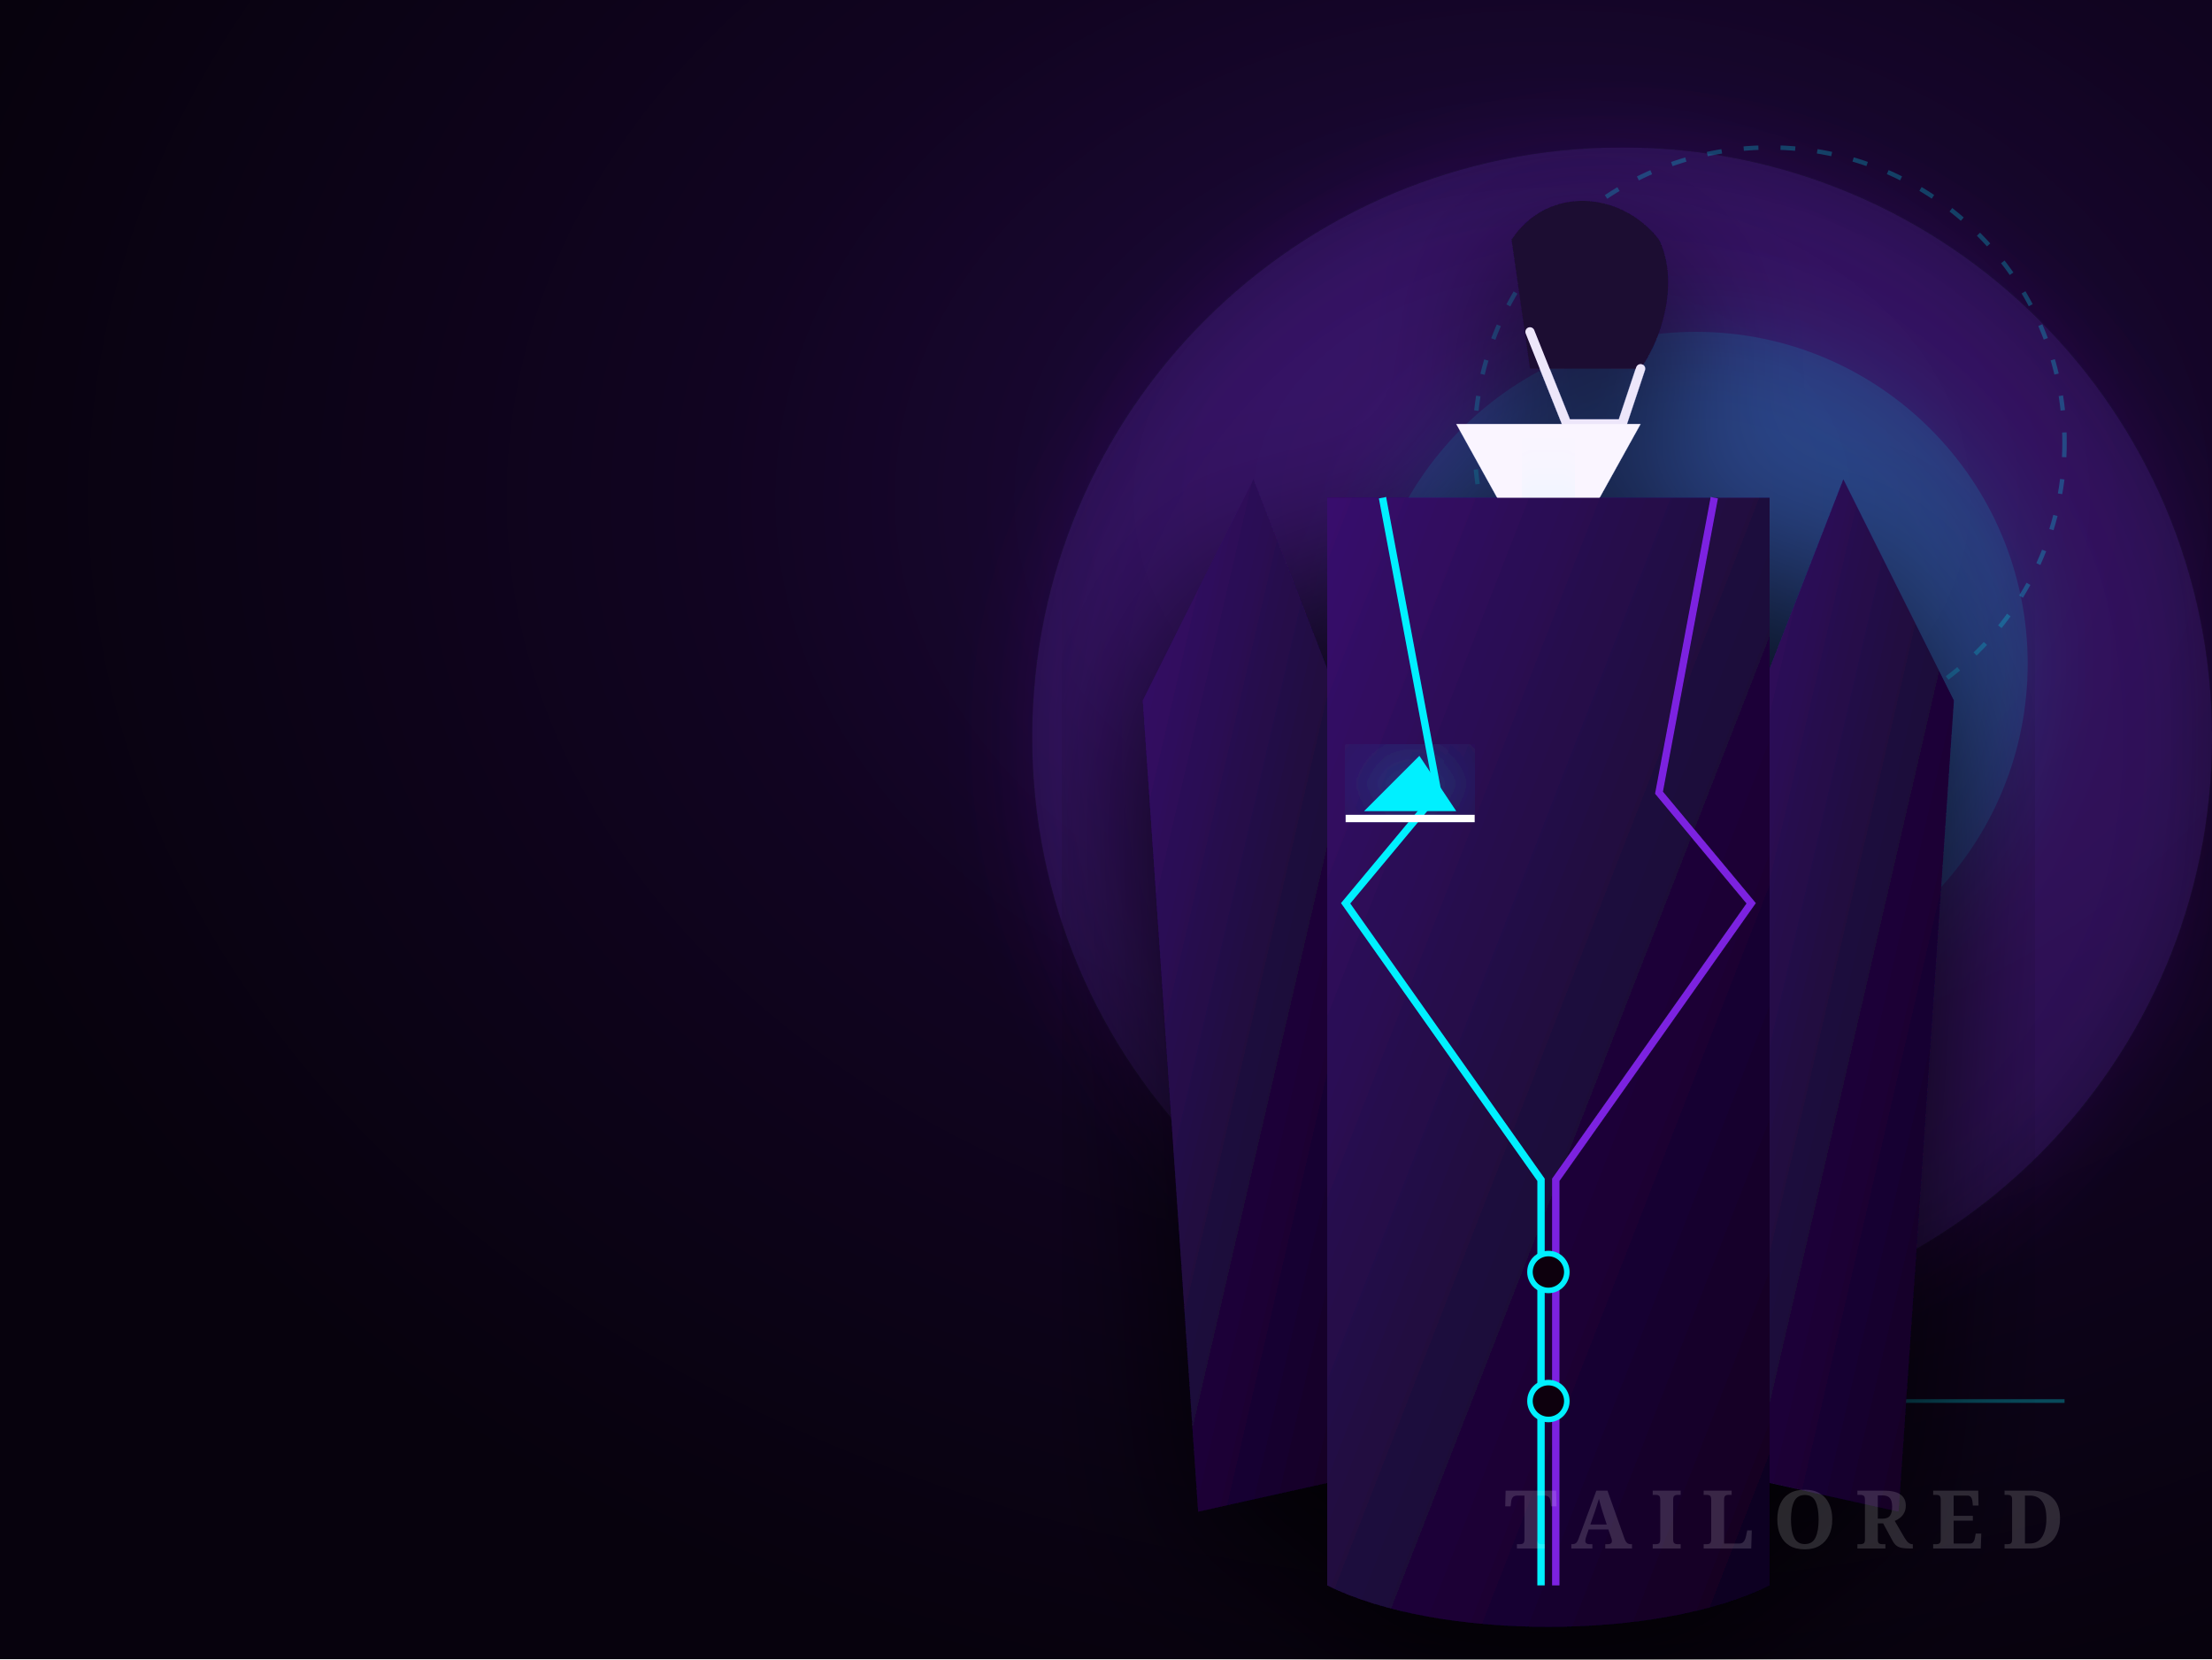
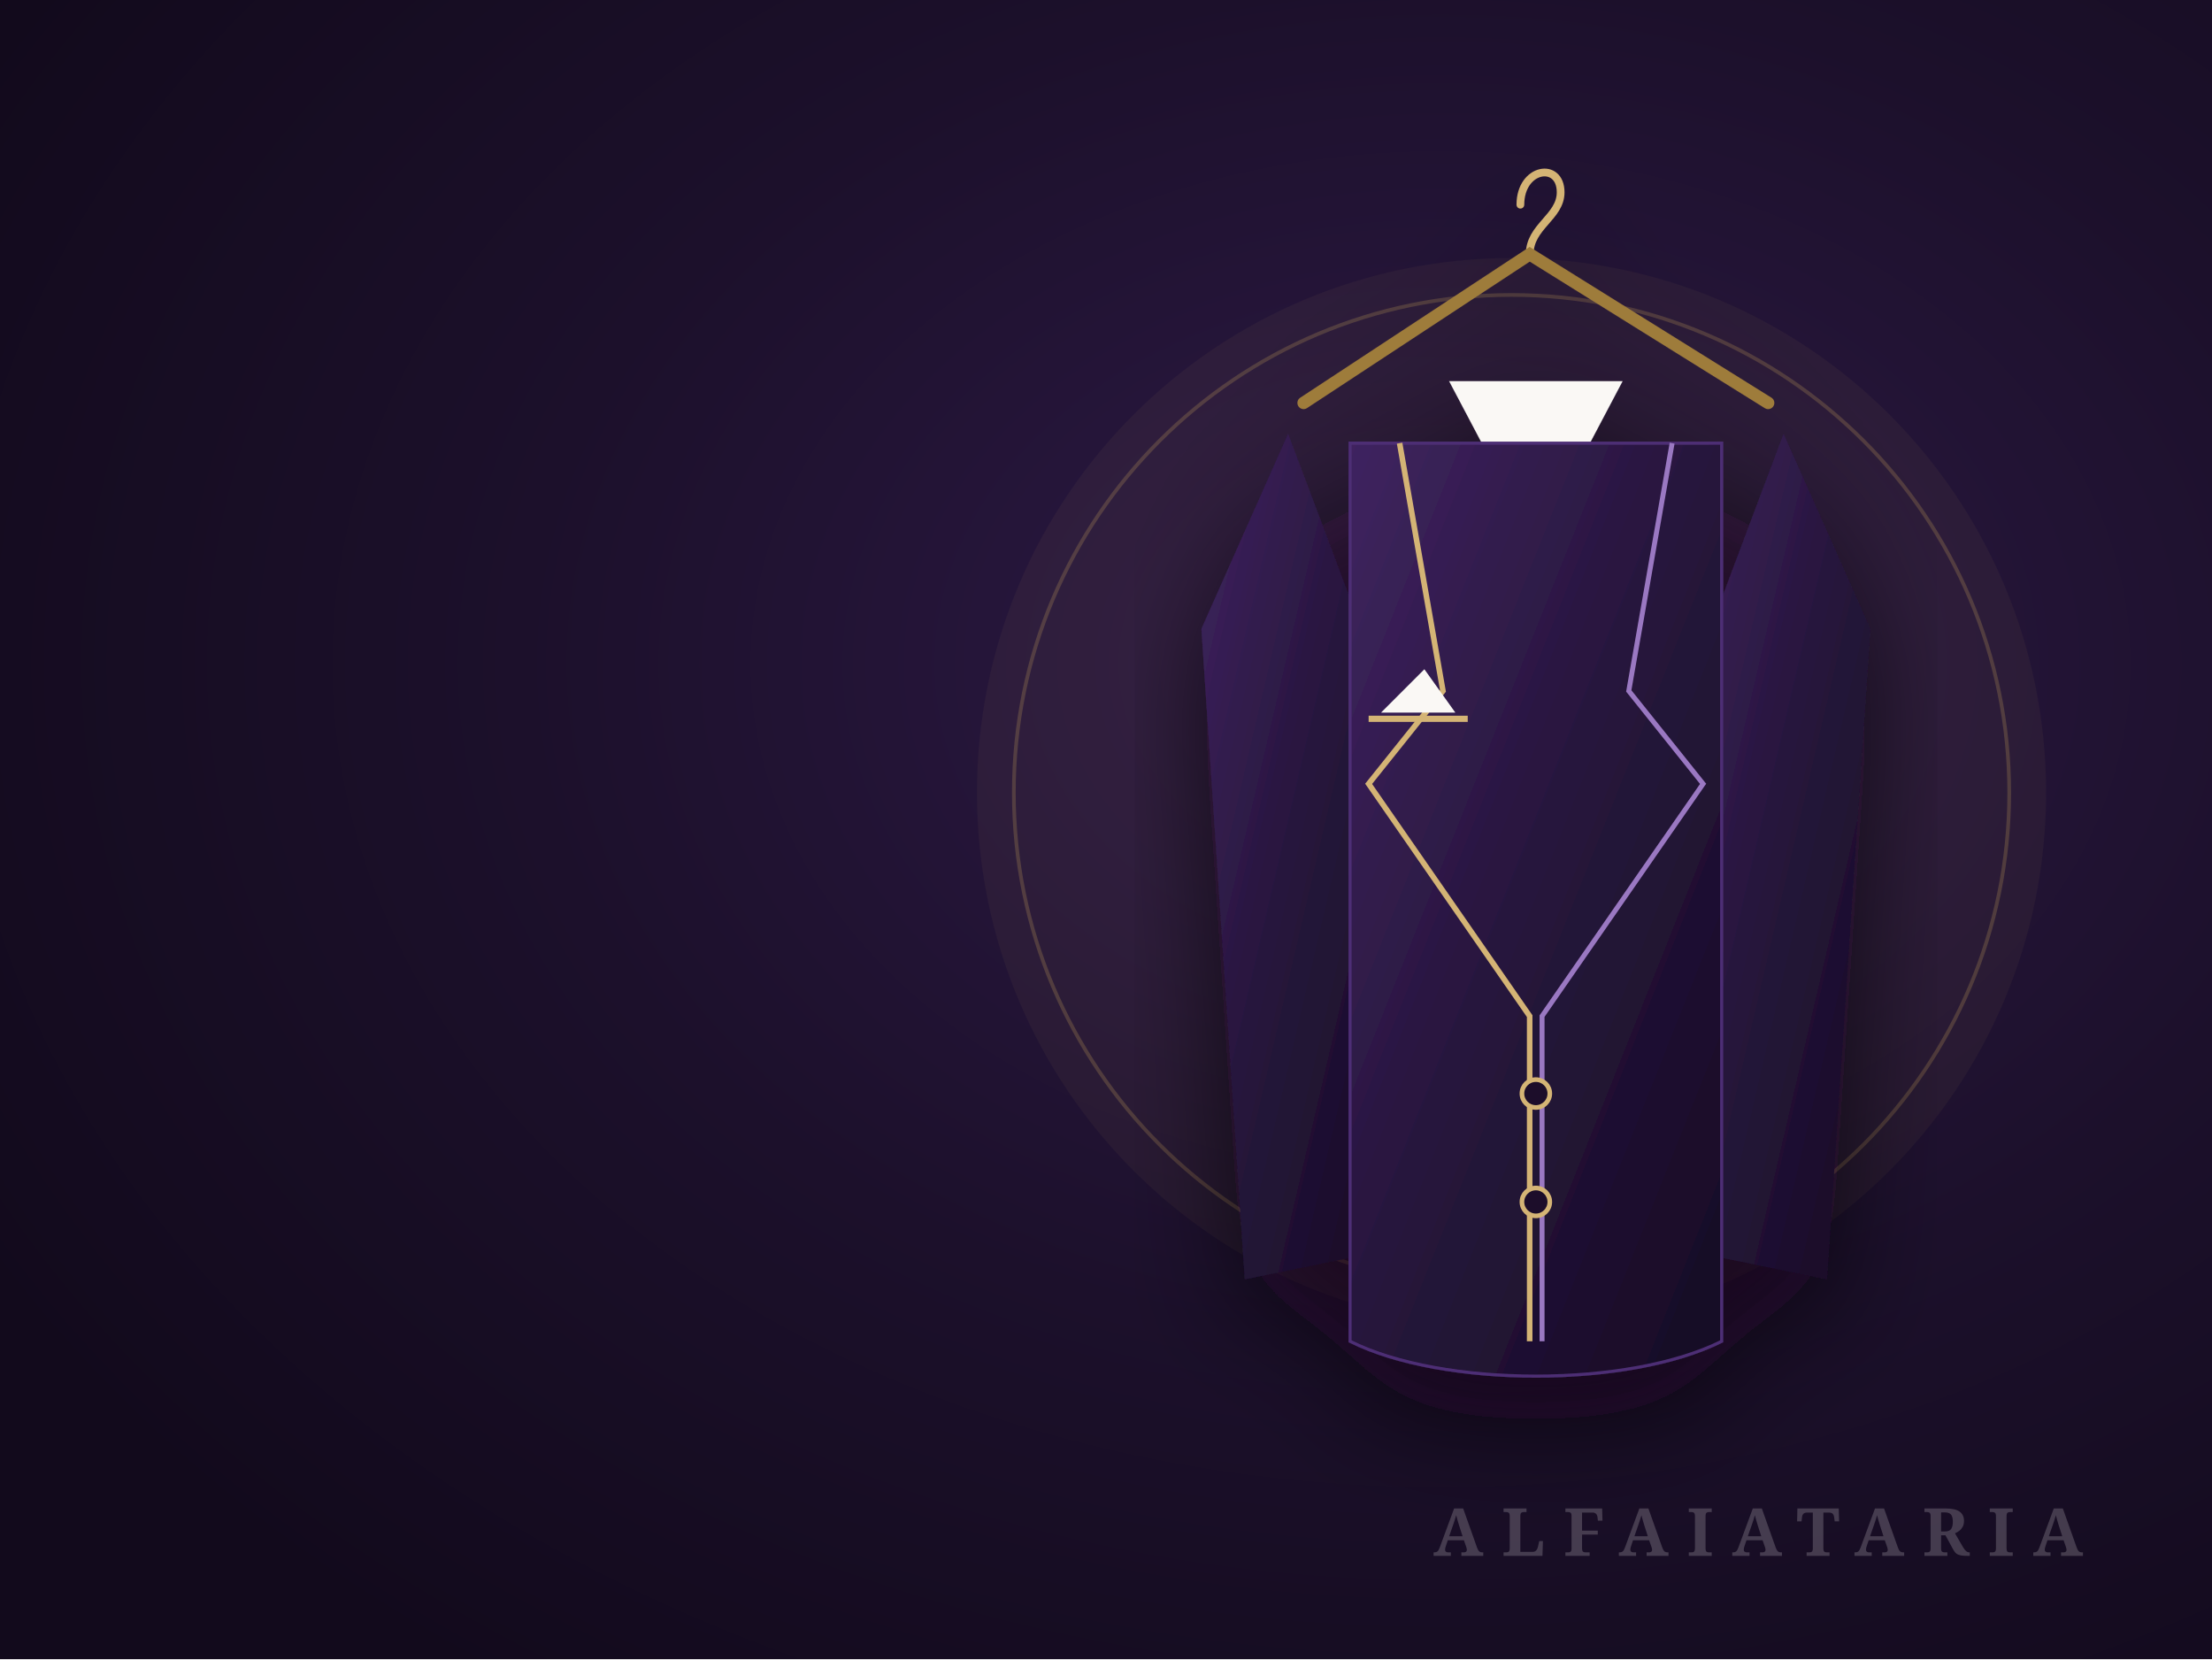
<svg xmlns="http://www.w3.org/2000/svg" viewBox="0 0 600 450" width="600" height="450" fill="none">
  <defs>
-     <radialGradient id="catMascBg" cx="70%" cy="30%" r="75%">
-       <stop offset="0%" stop-color="#220B44" />
-       <stop offset="50%" stop-color="#110421" />
-       <stop offset="100%" stop-color="#07020D" />
+     <radialGradient id="catMascBg" cx="65%" cy="40%" r="75%">
+       <stop offset="0%" stop-color="#2E1A47" />
+       <stop offset="55%" stop-color="#1C102B" />
+       <stop offset="100%" stop-color="#120A1C" />
    </radialGradient>
    <linearGradient id="suitGrad" x1="0%" y1="0%" x2="100%" y2="100%">
-       <stop offset="0%" stop-color="#380C6E" />
-       <stop offset="50%" stop-color="#1F073D" />
-       <stop offset="100%" stop-color="#0F031F" />
+       <stop offset="0%" stop-color="#3F2460" />
+       <stop offset="50%" stop-color="#26153B" />
+       <stop offset="100%" stop-color="#160C24" />
    </linearGradient>
-     <filter id="mascGlow" x="-20%" y="-20%" width="140%" height="140%">
-       <feGaussianBlur stdDeviation="12" result="blur" />
-       <feComposite in="SourceGraphic" in2="blur" operator="over" />
-     </filter>
    <filter id="mascShadow" x="-10%" y="-10%" width="120%" height="130%">
-       <feDropShadow dx="0" dy="16" stdDeviation="20" flood-color="#000000" flood-opacity="0.8" />
+       <feDropShadow dx="0" dy="14" stdDeviation="18" flood-color="#08030D" flood-opacity="0.65" />
    </filter>
  </defs>
  <rect width="600" height="450" fill="url(#catMascBg)" />
-   <circle cx="440" cy="200" r="160" fill="#7C24E0" fill-opacity="0.15" filter="url(#mascGlow)" />
-   <circle cx="460" cy="180" r="90" fill="#00F0FF" fill-opacity="0.12" filter="url(#mascGlow)" />
-   <circle cx="480" cy="120" r="80" stroke="#00F0FF" stroke-width="1.2" stroke-opacity="0.25" stroke-dasharray="4 6" />
-   <line x1="380" y1="380" x2="560" y2="380" stroke="#00F0FF" stroke-width="1" stroke-opacity="0.3" />
-   <g filter="url(#mascShadow)" transform="translate(180, 20)">
-     <path d="M 230,45 C 240,30 260,32 270,45 C 275,55 272,70 265,80 L 235,80 Z" fill="#1A0733" />
-     <path d="M 235,70 L 245,95 L 260,95 L 265,80" stroke="#EDE6FA" stroke-width="2.5" stroke-linecap="round" fill="none" />
-     <polygon points="215,95 240,140 265,95" fill="#FAF5FF" />
-     <polygon points="237,120 243,120 245,210 240,225 235,210" fill="#00F0FF" filter="url(#mascGlow)" />
-     <path d="M 160,110 L 130,170 L 145,390 L 190,380 L 195,200" fill="url(#suitGrad)" />
-     <path d="M 320,110 L 350,170 L 335,390 L 290,380 L 285,200" fill="url(#suitGrad)" />
-     <path d="M 180,115 L 180,410 C 210,425 270,425 300,410 L 300,115 Z" fill="url(#suitGrad)" />
-     <path d="M 195,115 L 210,195 L 185,225 L 238,300 L 238,410" stroke="#00F0FF" stroke-width="2" fill="none" />
-     <path d="M 285,115 L 270,195 L 295,225 L 242,300 L 242,410" stroke="#7C24E0" stroke-width="2" fill="none" />
-     <polygon points="190,200 205,185 215,200" fill="#00F0FF" filter="url(#mascGlow)" />
-     <line x1="185" y1="202" x2="220" y2="202" stroke="#FFFFFF" stroke-width="2" />
-     <circle cx="240" cy="325" r="5" fill="#07020D" stroke="#00F0FF" stroke-width="1.5" />
-     <circle cx="240" cy="360" r="5" fill="#07020D" stroke="#00F0FF" stroke-width="1.5" />
+   <circle cx="410" cy="215" r="145" fill="#C5A059" fill-opacity="0.06" />
+   <circle cx="410" cy="215" r="135" stroke="#C5A059" stroke-width="1" stroke-opacity="0.25" />
+   <g filter="url(#mascShadow)" transform="translate(215, 32) scale(0.84)">
+     <path d="M 235,28 C 235,16 248,14 248,24 C 248,32 238,35 238,44" stroke="#D4B475" stroke-width="2.5" stroke-linecap="round" fill="none" />
+     <path d="M 165,92 L 238,44 L 315,92" stroke="#9E7B3B" stroke-width="4" stroke-linecap="round" fill="none" />
+     <polygon points="212,85 240,138 268,85" fill="#FAF8F5" />
+     <polygon points="236,112 244,112 246,205 240,220 234,205" fill="#C5A059" />
+     <path d="M 160,102 L 132,165 L 146,375 L 190,366 L 195,195" fill="url(#suitGrad)" />
+     <path d="M 320,102 L 348,165 L 334,375 L 290,366 L 285,195" fill="url(#suitGrad)" />
+     <path d="M 180,105 L 180,395 C 210,410 270,410 300,395 L 300,105 Z" fill="url(#suitGrad)" stroke="#4E2F75" stroke-width="1" />
+     <path d="M 196,105 L 210,185 L 186,215 L 238,290 L 238,395" stroke="#D4B475" stroke-width="1.8" fill="none" />
+     <path d="M 284,105 L 270,185 L 294,215 L 242,290 L 242,395" stroke="#9A78C2" stroke-width="1.6" fill="none" />
+     <polygon points="190,192 204,178 214,192" fill="#FAF8F5" />
+     <line x1="186" y1="194" x2="218" y2="194" stroke="#D4B475" stroke-width="2" />
+     <circle cx="240" cy="315" r="4.5" fill="#1A0D29" stroke="#D4B475" stroke-width="1.5" />
+     <circle cx="240" cy="350" r="4.5" fill="#1A0D29" stroke="#D4B475" stroke-width="1.5" />
  </g>
-   <text x="560" y="420" font-family="'Bodoni Moda', serif" font-size="22" font-weight="700" fill="rgba(255, 255, 255, 0.15)" letter-spacing="5" text-anchor="end">TAILORED</text>
+   <text x="565" y="422" font-family="'Bodoni Moda', Georgia, serif" font-size="18" font-weight="600" fill="rgba(250, 248, 245, 0.2)" letter-spacing="5" text-anchor="end">ALFAIATARIA</text>
</svg>
